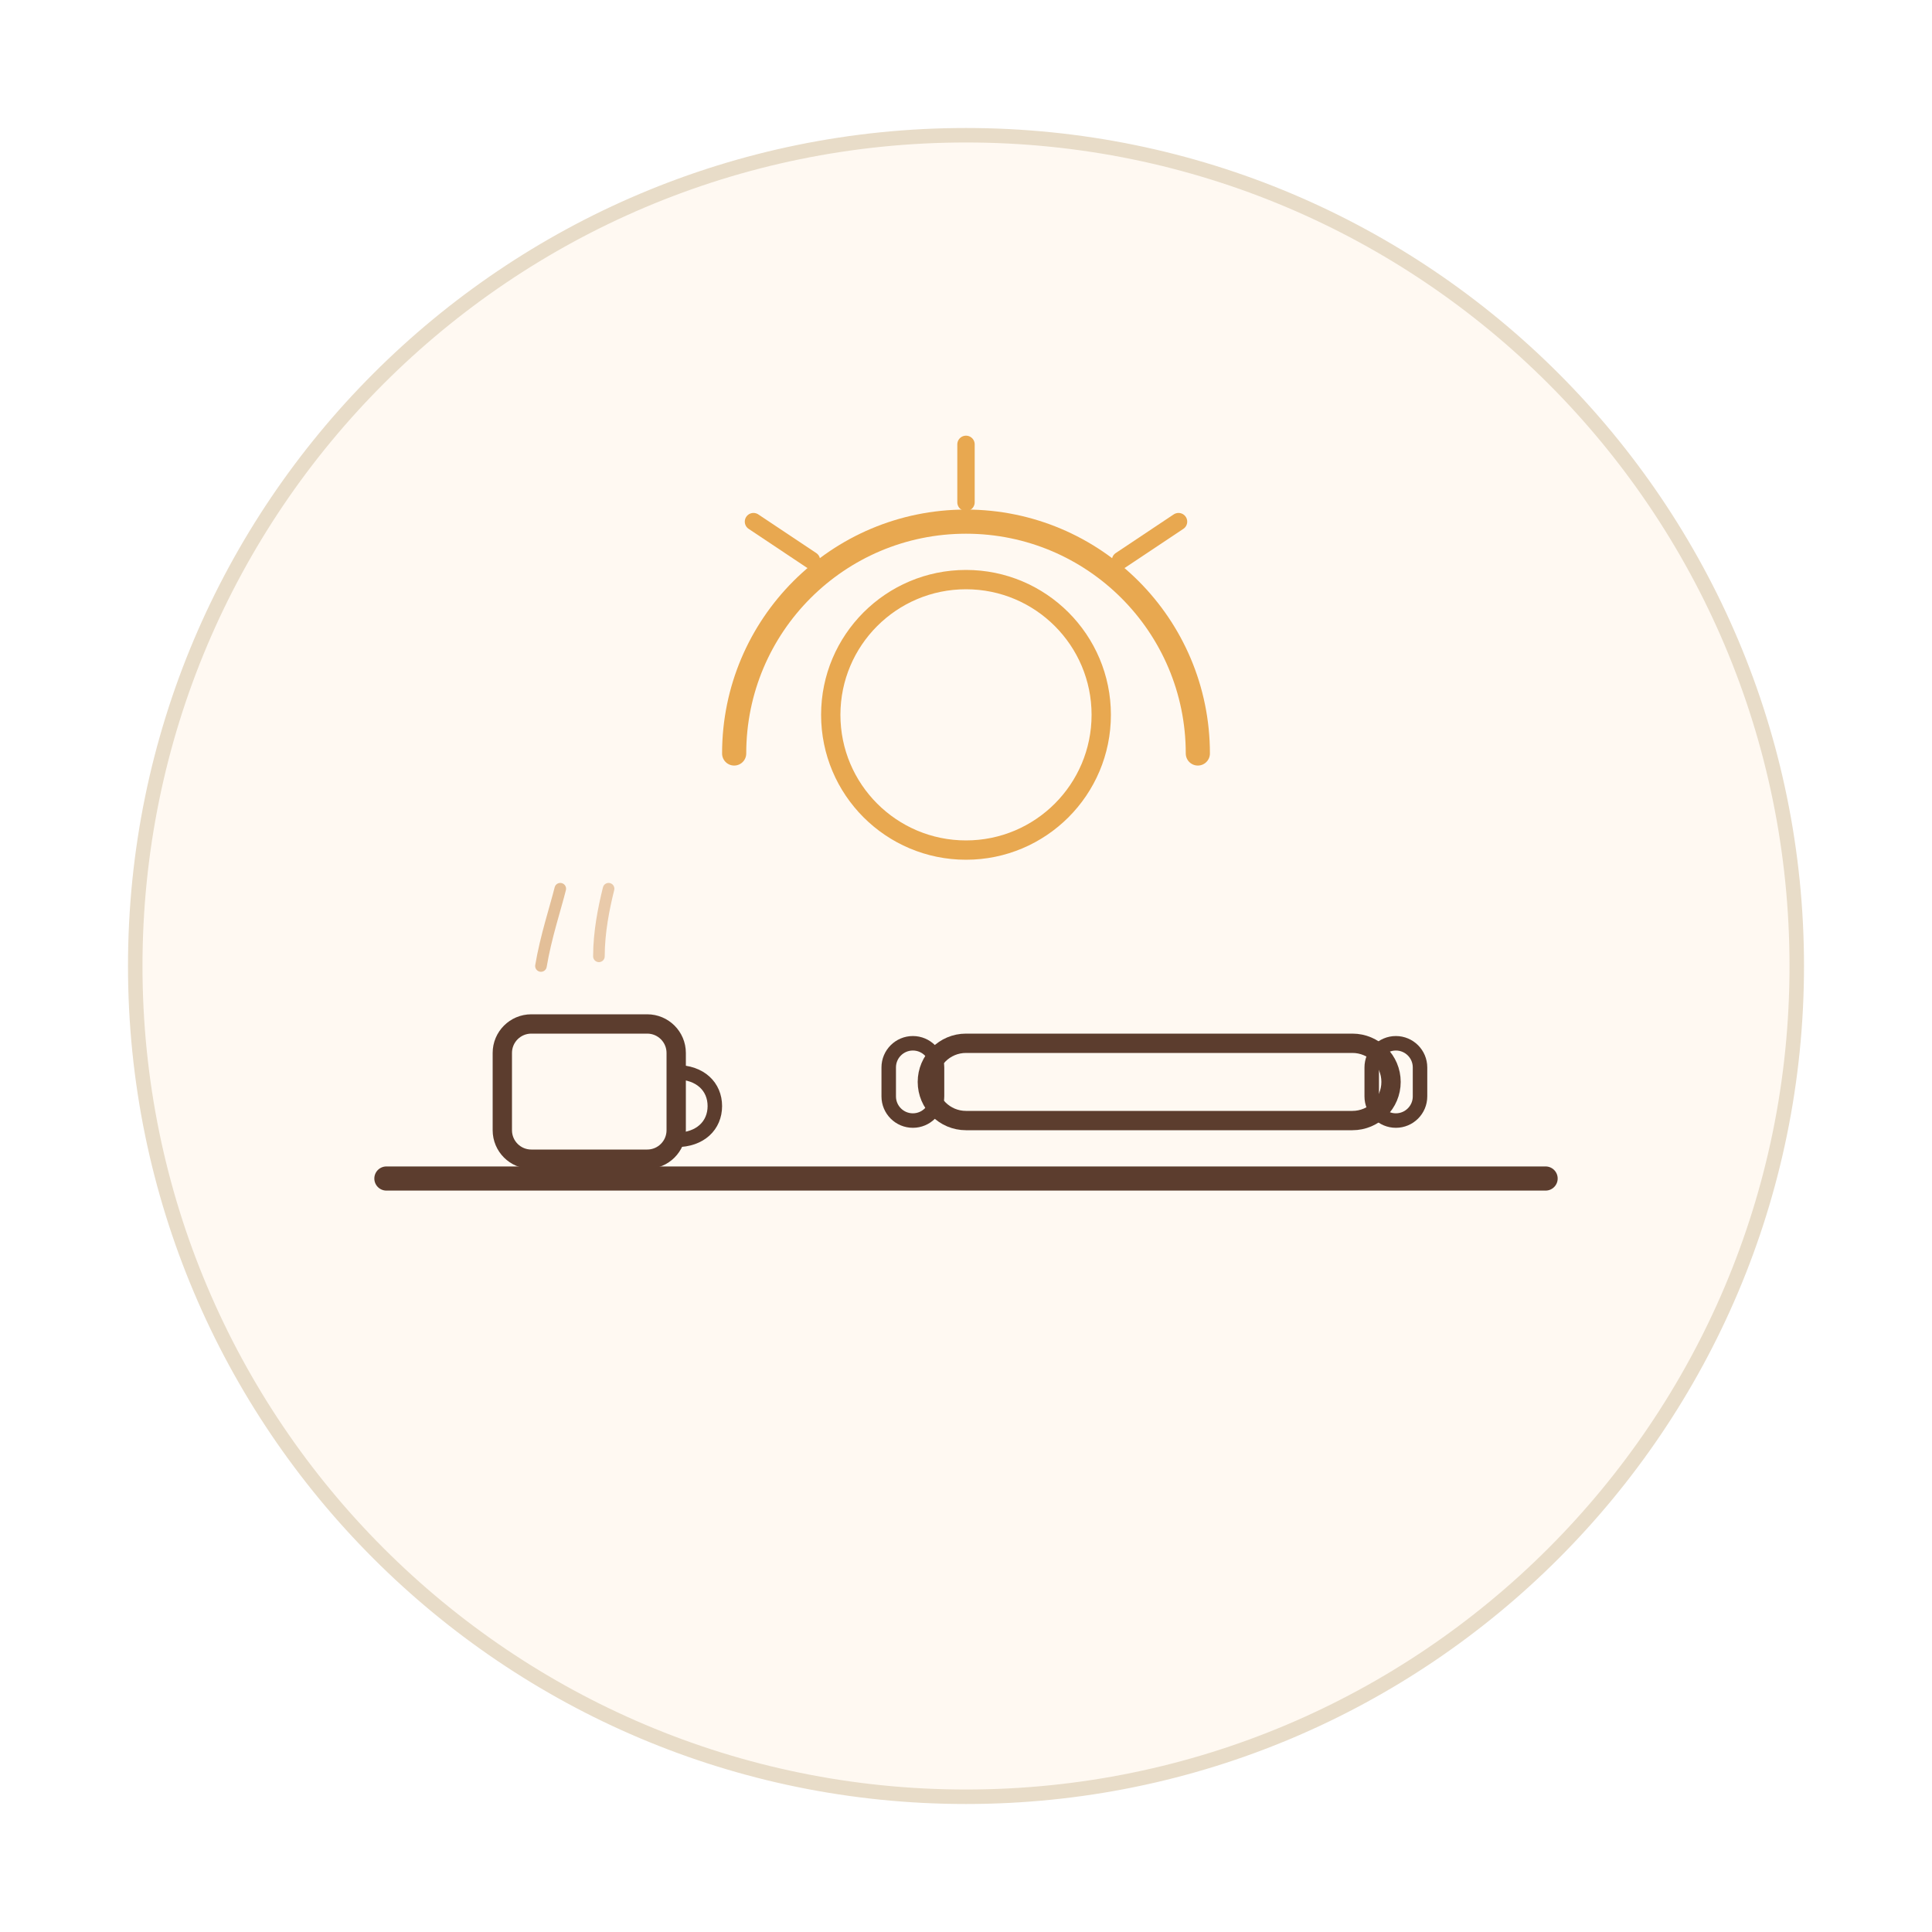
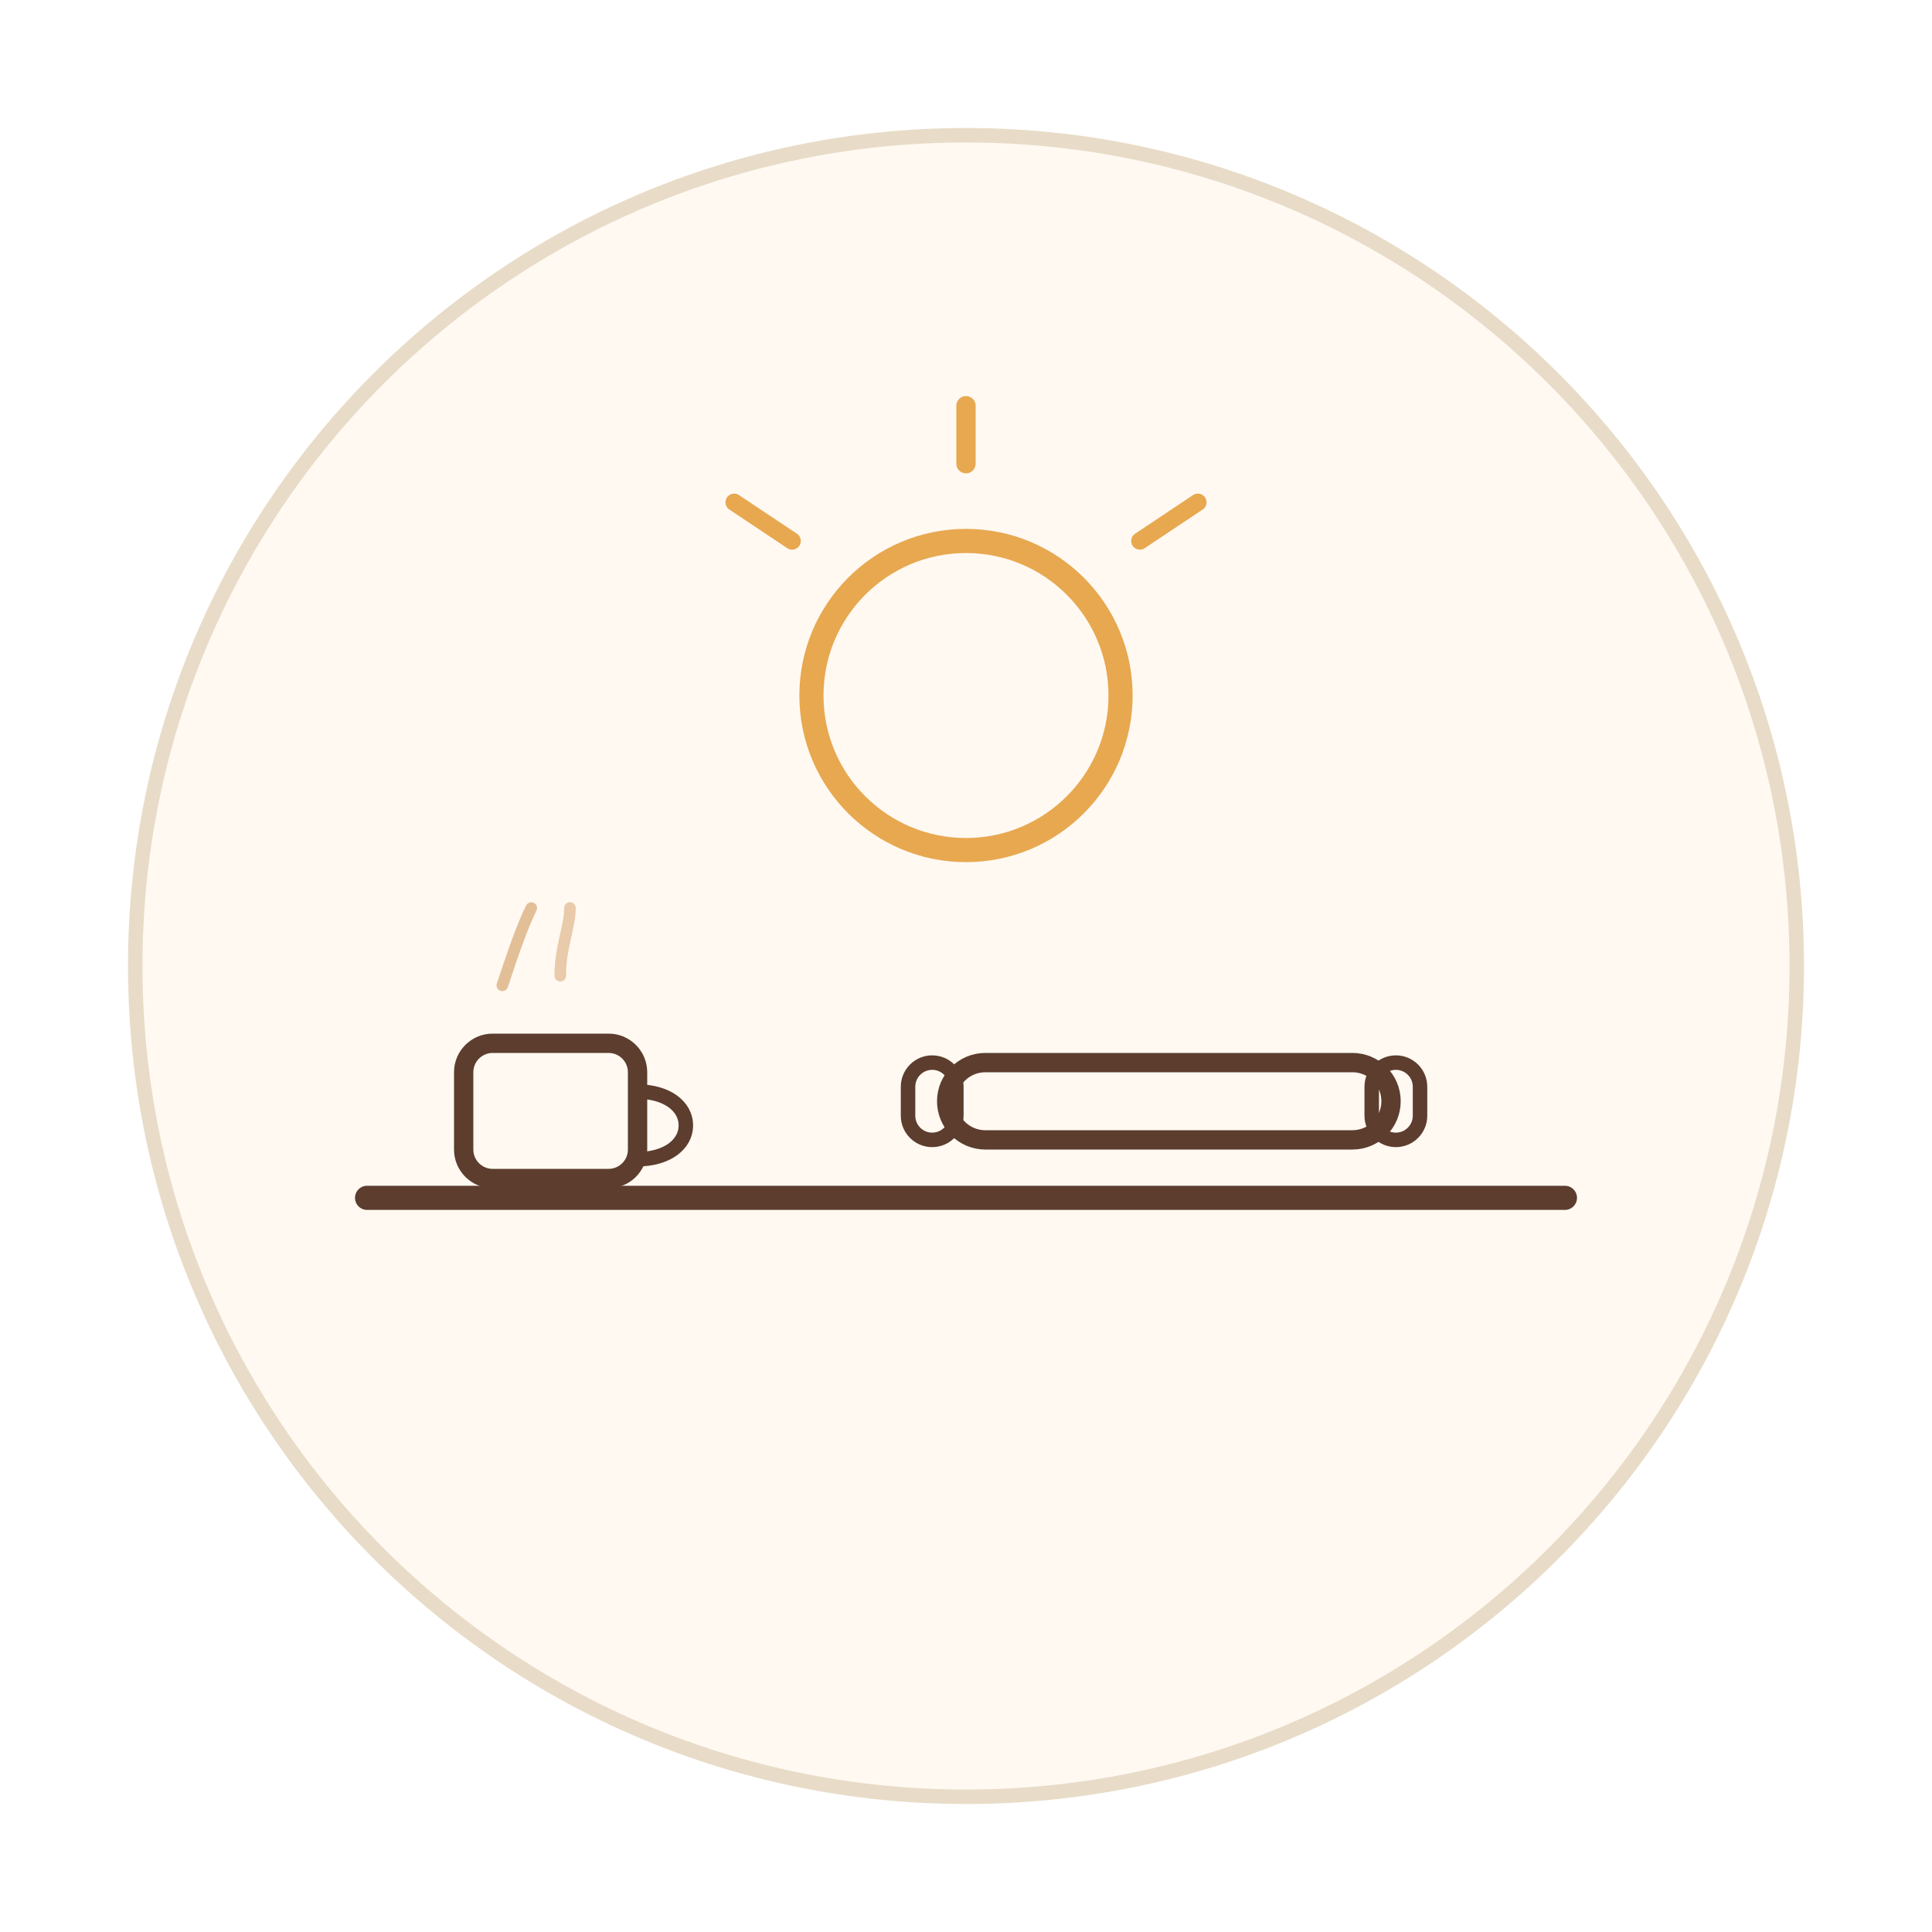
<svg xmlns="http://www.w3.org/2000/svg" width="200" height="200" viewBox="0 0 200 200">
-   <defs>
-     <clipPath id="c1">
-       <circle cx="100" cy="100" r="84" />
-     </clipPath>
-   </defs>
  <circle cx="100" cy="100" r="86" fill="#FFF9F2" stroke="#E8DCC8" stroke-width="1.5" />
-   <path d="M76 78a24 24 0 0 1 48 0" fill="none" stroke="#E8A850" stroke-width="2.5" stroke-linecap="round" />
-   <circle cx="100" cy="74" r="14" fill="none" stroke="#E8A850" stroke-width="2" />
-   <line x1="100" y1="52" x2="100" y2="46" stroke="#E8A850" stroke-width="1.8" stroke-linecap="round" />
-   <line x1="116" y1="58" x2="122" y2="54" stroke="#E8A850" stroke-width="1.8" stroke-linecap="round" />
-   <line x1="84" y1="58" x2="78" y2="54" stroke="#E8A850" stroke-width="1.8" stroke-linecap="round" />
-   <line x1="40" y1="122" x2="160" y2="122" stroke="#5C3D2E" stroke-width="2.5" stroke-linecap="round" />
-   <rect x="96" y="108" width="48" height="8" rx="4" fill="none" stroke="#5C3D2E" stroke-width="2" />
-   <rect x="142" y="108" width="5" height="8" rx="2.5" fill="none" stroke="#5C3D2E" stroke-width="1.5" />
-   <rect x="92" y="108" width="5" height="8" rx="2.5" fill="none" stroke="#5C3D2E" stroke-width="1.5" />
-   <rect x="52" y="106" width="18" height="14" rx="3" fill="none" stroke="#5C3D2E" stroke-width="2" />
-   <path d="M70 111c2.5 0 4 1.5 4 3.5s-1.5 3.5-4 3.5" fill="none" stroke="#5C3D2E" stroke-width="1.5" />
-   <path d="M56 100c0.5-3 1.5-6 2-8" fill="none" stroke="#C8853E" stroke-width="1.2" stroke-linecap="round" opacity="0.5" />
-   <path d="M62 99c0-2.5 0.5-5 1-7" fill="none" stroke="#C8853E" stroke-width="1.2" stroke-linecap="round" opacity="0.4" />
+   <circle cx="100" cy="72" r="16" fill="none" stroke="#E8A850" stroke-width="2.5" stroke-linecap="round" />
+   <path d="M84 72a16 16 0 0 1 32 0" fill="none" stroke="#E8A850" stroke-width="2" stroke-linecap="round" />
+   <line x1="100" y1="48" x2="100" y2="42" stroke="#E8A850" stroke-width="2" stroke-linecap="round" />
+   <line x1="118" y1="56" x2="124" y2="52" stroke="#E8A850" stroke-width="1.8" stroke-linecap="round" />
+   <line x1="82" y1="56" x2="76" y2="52" stroke="#E8A850" stroke-width="1.8" stroke-linecap="round" />
+   <line x1="38" y1="124" x2="162" y2="124" stroke="#5C3D2E" stroke-width="2.5" stroke-linecap="round" />
+   <rect x="98" y="110" width="46" height="8" rx="4" fill="none" stroke="#5C3D2E" stroke-width="2" />
+   <rect x="142" y="110" width="5" height="8" rx="2.5" fill="none" stroke="#5C3D2E" stroke-width="1.5" />
+   <rect x="94" y="110" width="5" height="8" rx="2.5" fill="none" stroke="#5C3D2E" stroke-width="1.5" />
+   <rect x="48" y="108" width="18" height="14" rx="3" fill="none" stroke="#5C3D2E" stroke-width="2" />
+   <path d="M66 113c3 0 5 1.5 5 3.5s-2 3.5-5 3.5" fill="none" stroke="#5C3D2E" stroke-width="1.5" />
+   <path d="M52 102c1-3 2-6 3-8" fill="none" stroke="#C8853E" stroke-width="1.2" stroke-linecap="round" opacity="0.5" />
+   <path d="M58 101c0-3 1-5 1-7" fill="none" stroke="#C8853E" stroke-width="1.2" stroke-linecap="round" opacity="0.4" />
</svg>
